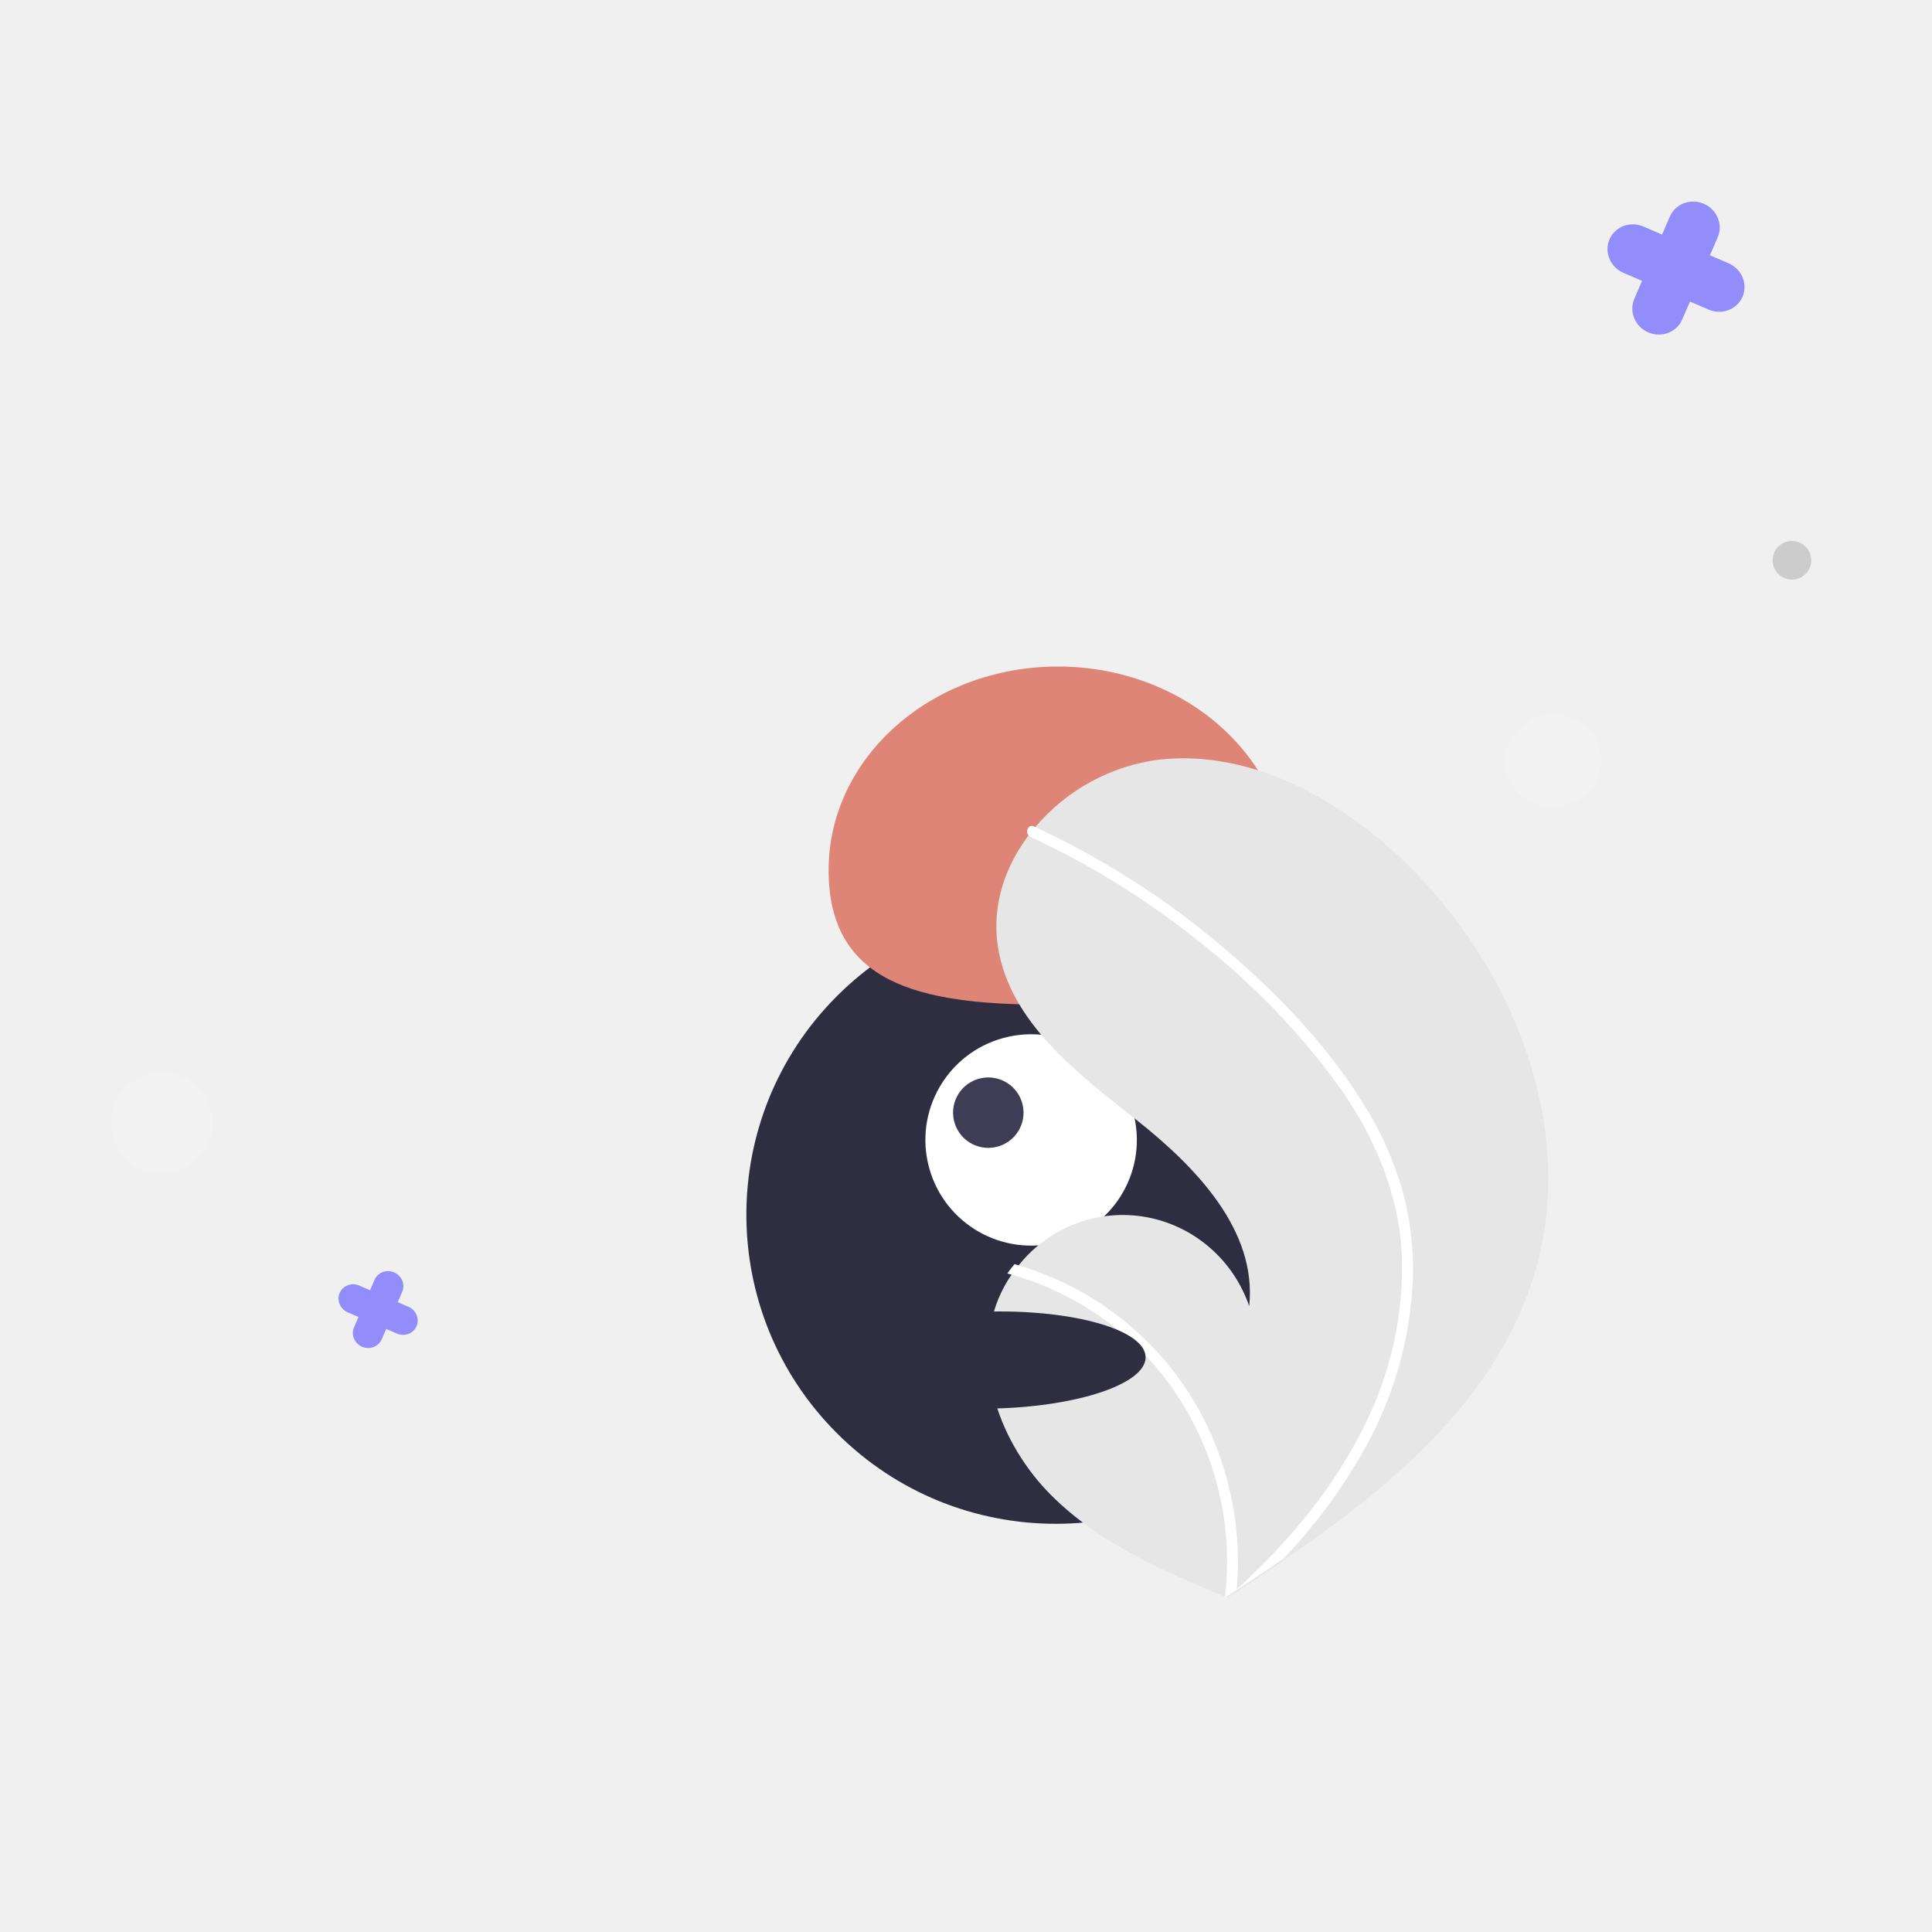
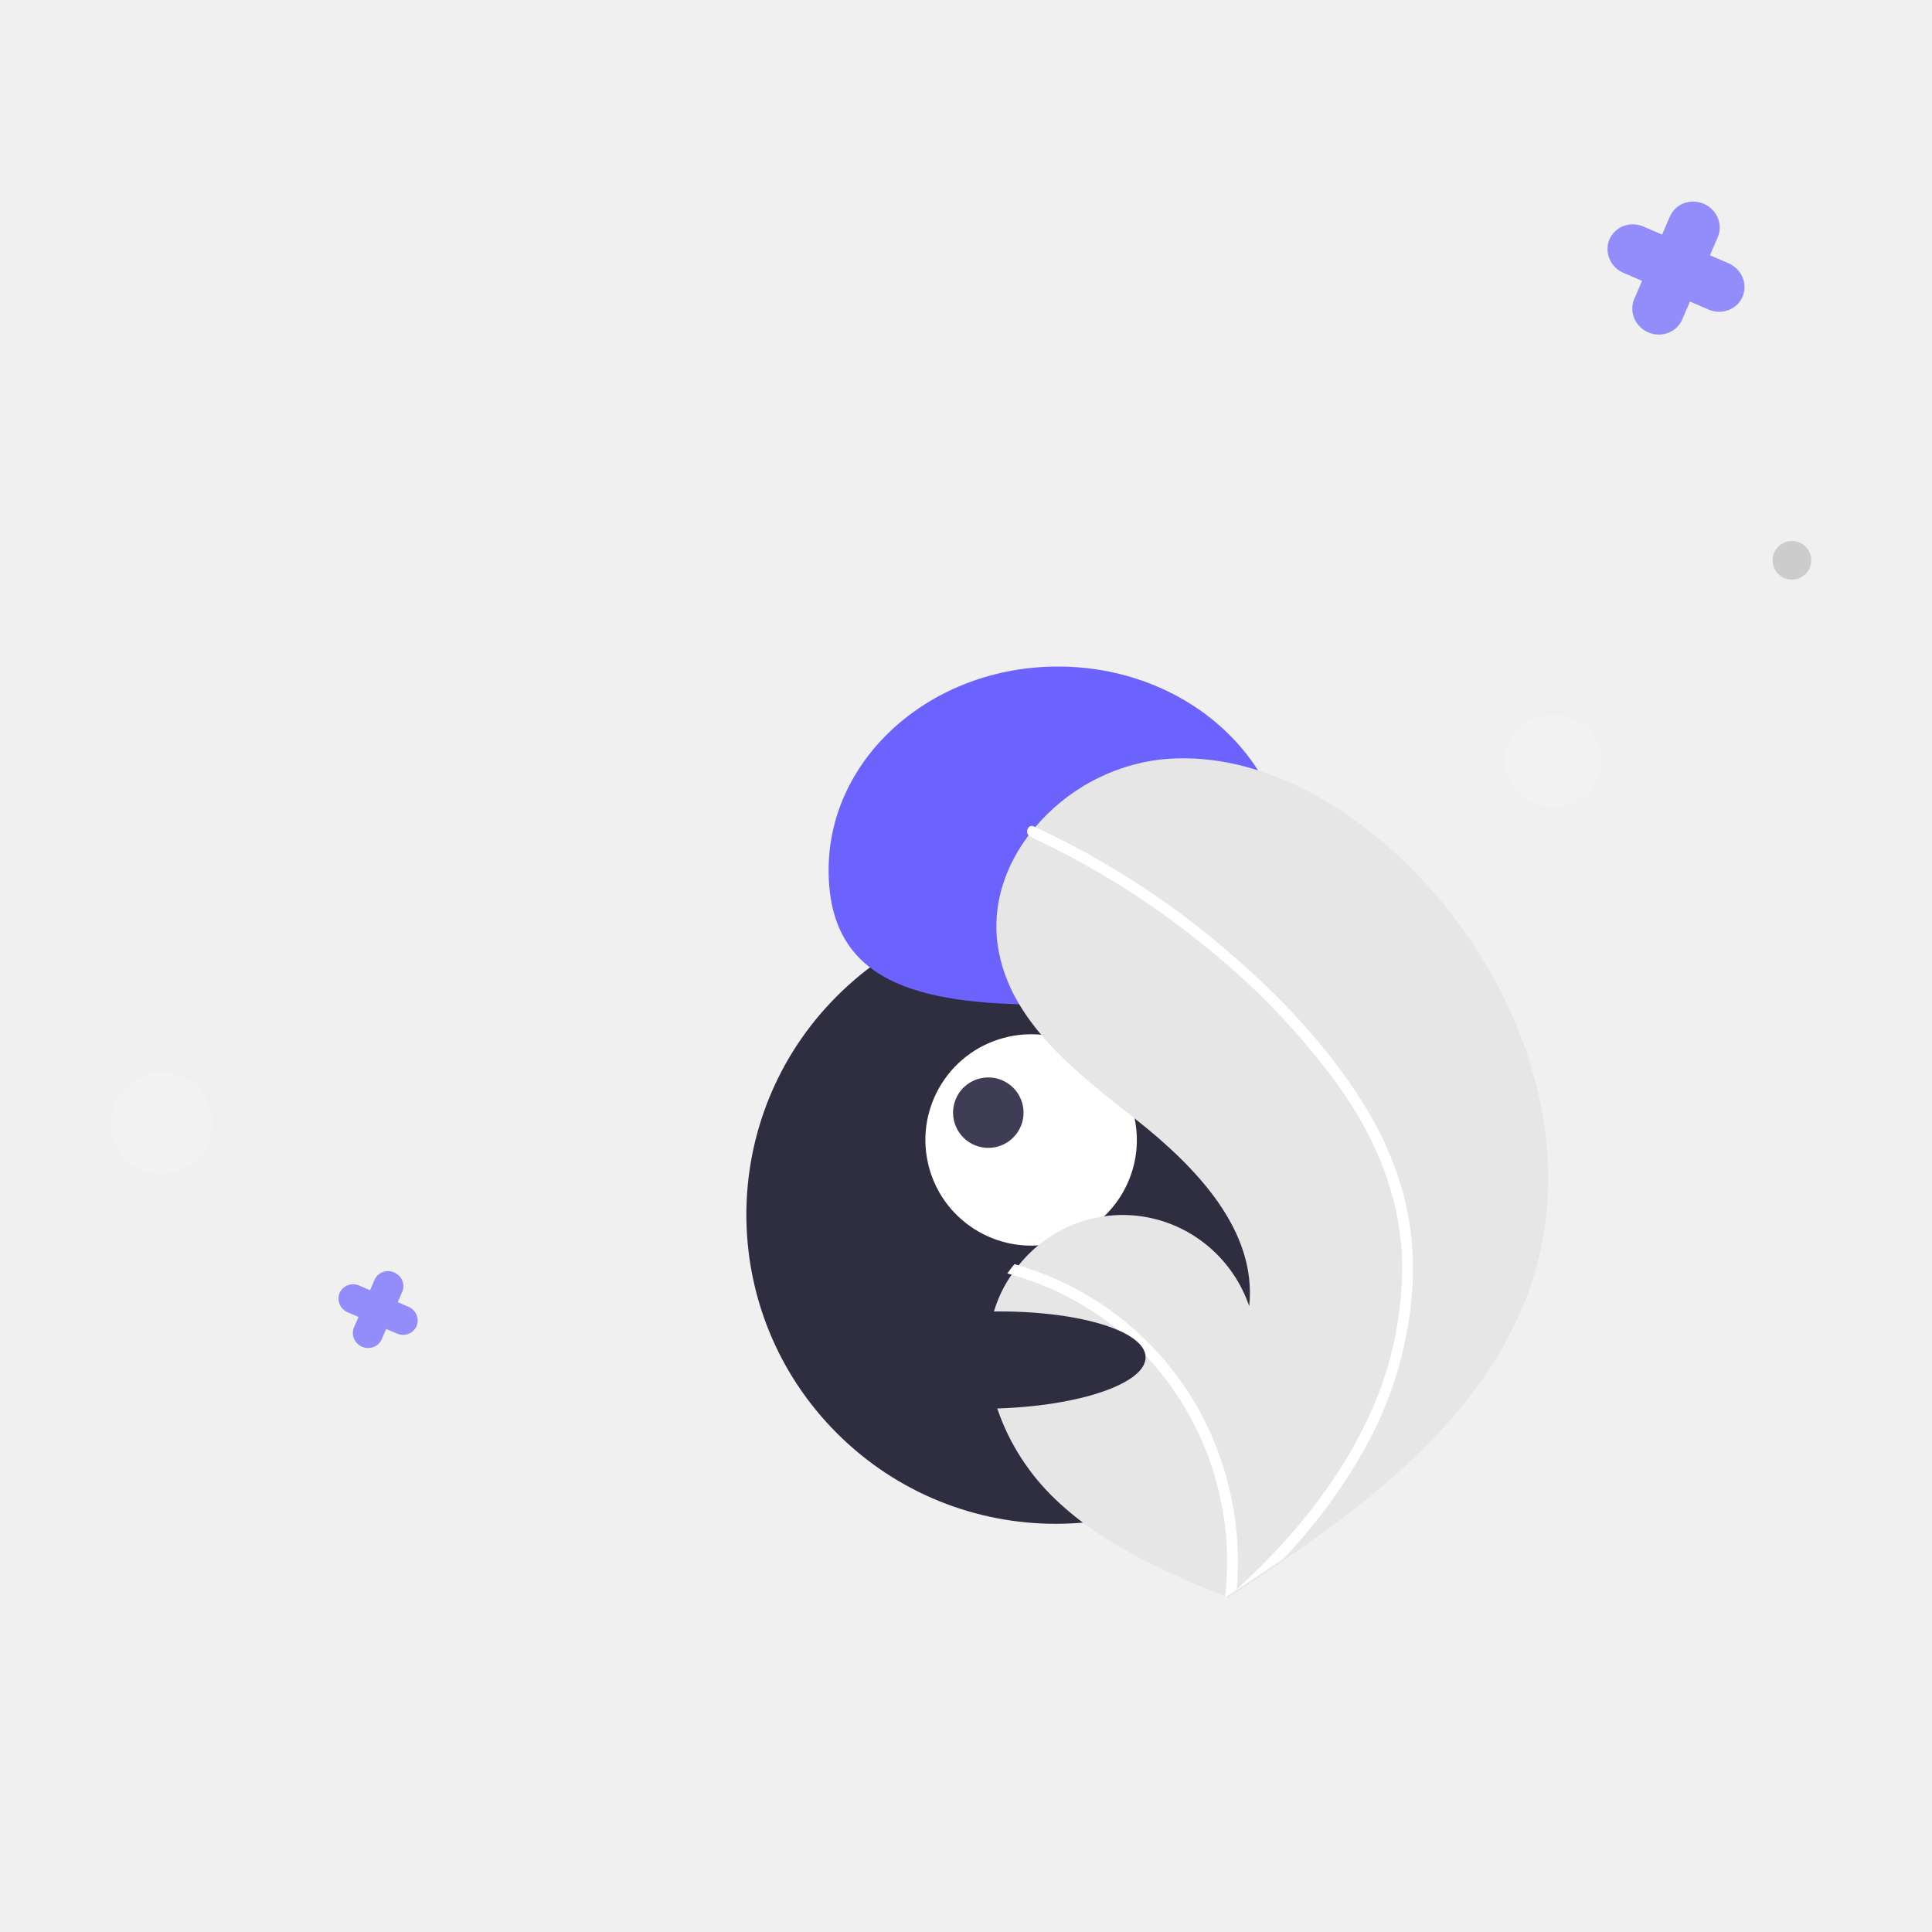
<svg xmlns="http://www.w3.org/2000/svg" width="400" height="400" viewBox="0 0 400 400" fill="none">
  <rect width="400" height="400" />
  <path d="M263.855 296.742C288.865 271.746 288.865 231.22 263.855 206.225C238.845 181.229 198.295 181.229 173.285 206.225C148.275 231.22 148.275 271.746 173.285 296.742C198.295 321.737 238.845 321.737 263.855 296.742Z" fill="#2F2E41" />
  <path d="M218.213 257.371C230.016 254.76 237.466 243.081 234.853 231.285C232.241 219.489 220.555 212.043 208.752 214.654C196.949 217.265 189.499 228.945 192.112 240.74C194.724 252.536 206.41 259.982 218.213 257.371Z" fill="white" />
  <path d="M206.193 237.483C210.127 236.613 212.611 232.719 211.74 228.788C210.869 224.856 206.974 222.374 203.039 223.244C199.105 224.114 196.622 228.007 197.493 231.939C198.364 235.871 202.259 238.353 206.193 237.483Z" fill="#3F3D56" />
-   <path d="M216.16 208C189.927 207.952 171.511 203.361 171.555 180.076C171.599 156.791 192.901 137.953 219.134 138C245.368 138.048 266.599 156.963 266.555 180.248C266.511 203.533 242.394 208.047 216.16 208Z" fill="#DF8577" />
+   <path d="M216.16 208C189.927 207.952 171.511 203.361 171.555 180.076C171.599 156.791 192.901 137.953 219.134 138C245.368 138.048 266.599 156.963 266.555 180.248C266.511 203.533 242.394 208.047 216.16 208Z" fill="#6C63FF" />
  <path d="M317.991 262.714C310.557 288.882 288.853 307.2 266.213 322.76C263.052 324.934 259.889 327.057 256.726 329.13C256.705 329.139 256.683 329.16 256.661 329.169C256.509 329.269 256.356 329.368 256.214 329.468C255.562 329.895 254.908 330.322 254.261 330.744L254.617 330.906C254.617 330.906 254.966 331.095 254.584 330.937C254.47 330.888 254.351 330.845 254.238 330.797C241.085 325.414 227.699 319.634 217.619 309.55C207.163 299.078 201.053 282.654 206.714 268.897C207.459 267.095 208.399 265.383 209.517 263.793C209.976 263.126 210.471 262.488 210.986 261.861C214.109 257.993 218.191 255.039 222.812 253.303C227.433 251.566 232.427 251.11 237.279 251.981C242.132 252.853 246.668 255.02 250.421 258.26C254.175 261.499 257.01 265.695 258.636 270.416C260.299 254.7 247.529 241.536 235.24 231.823C222.945 222.115 208.975 211.543 206.598 195.914C205.27 187.219 208.25 178.792 213.678 172.028C213.846 171.822 214.014 171.617 214.187 171.417C220.794 163.538 230.088 158.479 240.211 157.25C259.063 155.262 277.375 165.388 291.071 178.689C313.115 200.09 326.441 232.962 317.991 262.714Z" fill="#E6E6E6" />
  <path d="M282.134 228.275C285.779 234.001 288.578 240.232 290.442 246.773C292.018 252.619 292.719 258.67 292.523 264.726C292.014 277.186 288.549 289.341 282.419 300.169C277.802 308.383 272.174 315.975 265.671 322.764C262.486 324.942 259.301 327.07 256.114 329.148C256.092 329.157 256.07 329.178 256.048 329.187C255.895 329.287 255.741 329.387 255.599 329.487C254.941 329.915 254.283 330.343 253.631 330.766C253.631 330.766 254.341 331.117 253.956 330.959C253.841 330.911 253.721 330.867 253.607 330.818C254.795 320.989 253.631 311.015 250.214 301.732C246.798 292.45 241.227 284.13 233.969 277.468C226.693 270.909 217.985 266.178 208.555 263.662C209.018 262.993 209.516 262.353 210.035 261.725C213.677 262.757 217.222 264.111 220.628 265.772C232.803 271.675 242.772 281.379 249.06 293.447C254.702 304.406 257.13 316.762 256.06 329.065C256.604 328.567 257.149 328.058 257.678 327.554C267.747 318.077 276.69 307.198 282.742 294.644C287.993 284.012 290.573 272.24 290.257 260.364C289.763 247.414 284.652 235.42 277.253 224.978C269.143 213.838 259.563 203.87 248.778 195.351C237.91 186.562 226.017 179.149 213.364 173.277C213.079 173.143 212.856 172.903 212.741 172.607C212.626 172.311 212.628 171.982 212.747 171.687C212.831 171.423 213.015 171.203 213.26 171.075C213.385 171.02 213.521 170.995 213.658 171.001C213.795 171.007 213.928 171.044 214.049 171.109C215.611 171.835 217.162 172.571 218.701 173.339C231.518 179.735 243.499 187.713 254.367 197.091C264.866 206.128 274.749 216.452 282.134 228.275Z" fill="white" />
  <path d="M205.367 291.631C223.048 291.286 237.294 286.508 237.185 280.961C237.077 275.413 222.655 271.196 204.973 271.542C187.292 271.888 173.046 276.665 173.155 282.212C173.263 287.76 187.685 291.977 205.367 291.631Z" fill="#2F2E41" />
  <path d="M321.555 167C327.078 167 331.555 162.747 331.555 157.5C331.555 152.253 327.078 148 321.555 148C316.032 148 311.555 152.253 311.555 157.5C311.555 162.747 316.032 167 321.555 167Z" fill="#F2F2F2" />
  <path d="M357.883 54.514L354.027 52.849L355.637 49.122C356.186 47.851 356.19 46.406 355.648 45.106C355.107 43.806 354.064 42.756 352.749 42.188C351.434 41.62 349.955 41.581 348.637 42.078C347.32 42.575 346.271 43.569 345.722 44.84L344.112 48.567L340.256 46.901C338.942 46.334 337.463 46.294 336.145 46.791C334.827 47.288 333.778 48.282 333.229 49.553C332.68 50.824 332.676 52.268 333.218 53.568C333.759 54.869 334.802 55.918 336.117 56.486L339.973 58.151L338.363 61.878C337.814 63.149 337.81 64.594 338.352 65.894C338.893 67.194 339.936 68.244 341.251 68.812C342.566 69.379 344.045 69.419 345.363 68.922C346.68 68.425 347.729 67.431 348.278 66.16L349.888 62.433L353.743 64.098C355.058 64.666 356.537 64.706 357.855 64.209C359.173 63.712 360.222 62.718 360.771 61.447C361.319 60.176 361.324 58.732 360.782 57.432C360.24 56.131 359.198 55.082 357.883 54.514Z" fill="#6C63FF" fill-opacity="0.7" />
  <path d="M84.575 270.563L82.346 269.601L83.276 267.446C83.594 266.711 83.596 265.876 83.283 265.125C82.97 264.373 82.367 263.766 81.607 263.438C80.847 263.11 79.992 263.087 79.23 263.374C78.469 263.662 77.862 264.236 77.545 264.971L76.615 267.125L74.385 266.163C73.626 265.834 72.77 265.811 72.009 266.099C71.247 266.386 70.641 266.96 70.323 267.695C70.006 268.43 70.004 269.265 70.317 270.016C70.63 270.768 71.233 271.375 71.993 271.703L74.222 272.666L73.291 274.82C72.974 275.555 72.971 276.39 73.284 277.142C73.597 277.893 74.2 278.5 74.96 278.828C75.721 279.156 76.575 279.179 77.337 278.892C78.099 278.605 78.705 278.03 79.023 277.296L79.953 275.141L82.182 276.104C82.942 276.432 83.797 276.455 84.559 276.167C85.321 275.88 85.927 275.306 86.244 274.571C86.562 273.836 86.564 273.001 86.251 272.25C85.938 271.498 85.335 270.891 84.575 270.563Z" fill="#6C63FF" fill-opacity="0.7" />
  <path d="M33.5 243C39.299 243 44 238.299 44 232.5C44 226.701 39.299 222 33.5 222C27.701 222 23 226.701 23 232.5C23 238.299 27.701 243 33.5 243Z" fill="#F2F2F2" />
  <path d="M371 120C373.209 120 375 118.209 375 116C375 113.791 373.209 112 371 112C368.791 112 367 113.791 367 116C367 118.209 368.791 120 371 120Z" fill="#CCCCCC" />
</svg>
